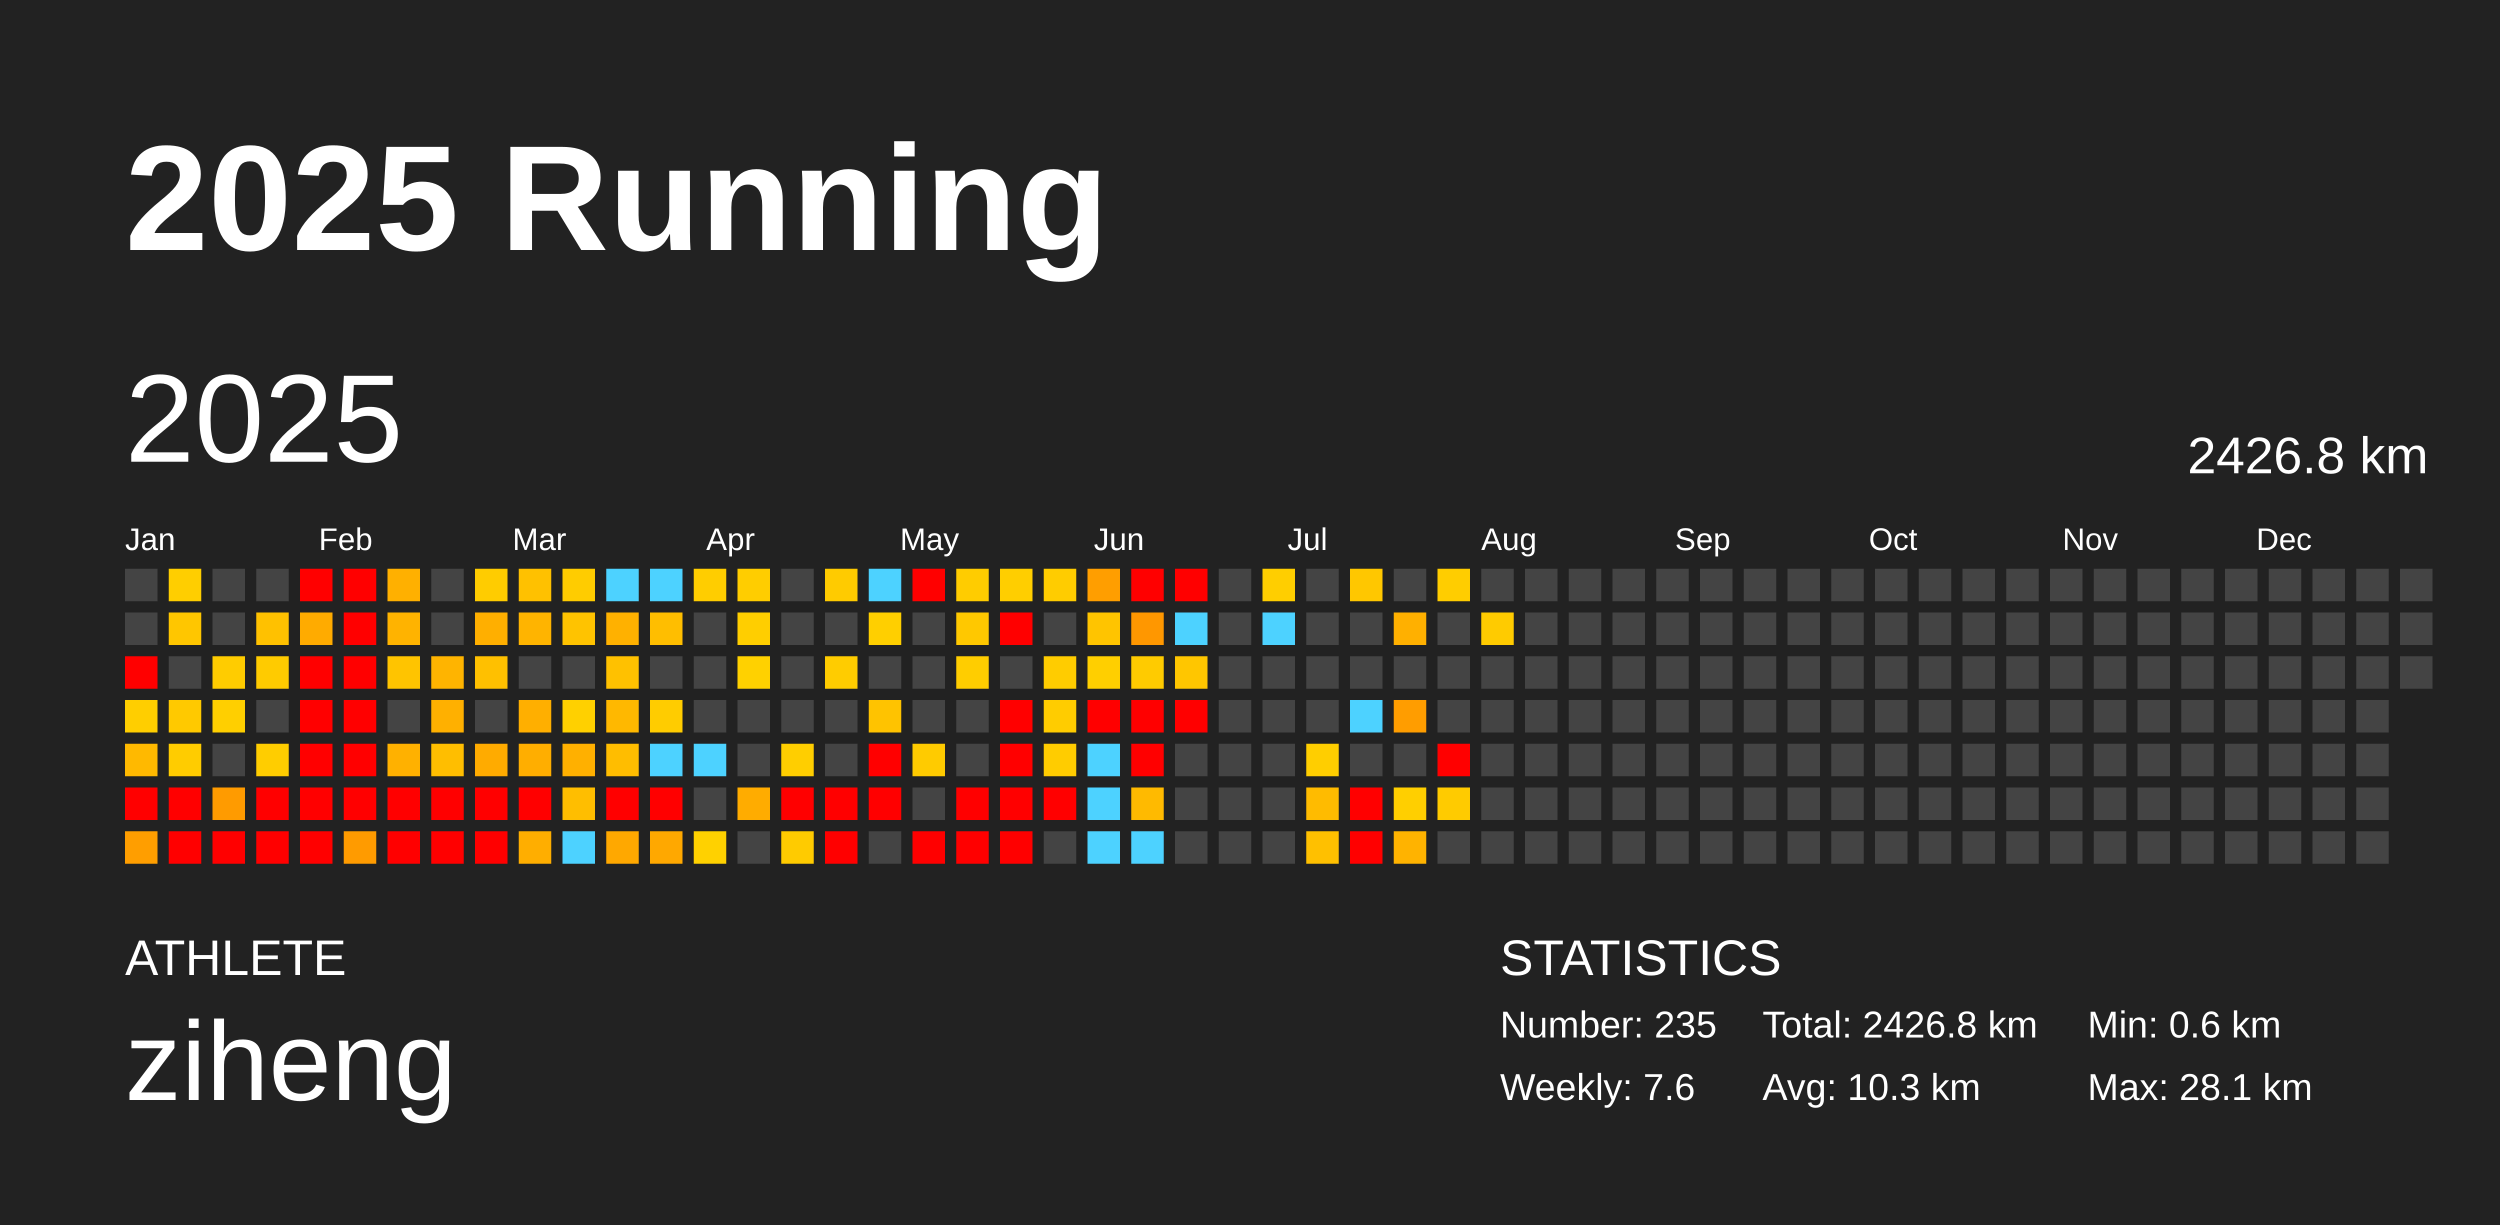
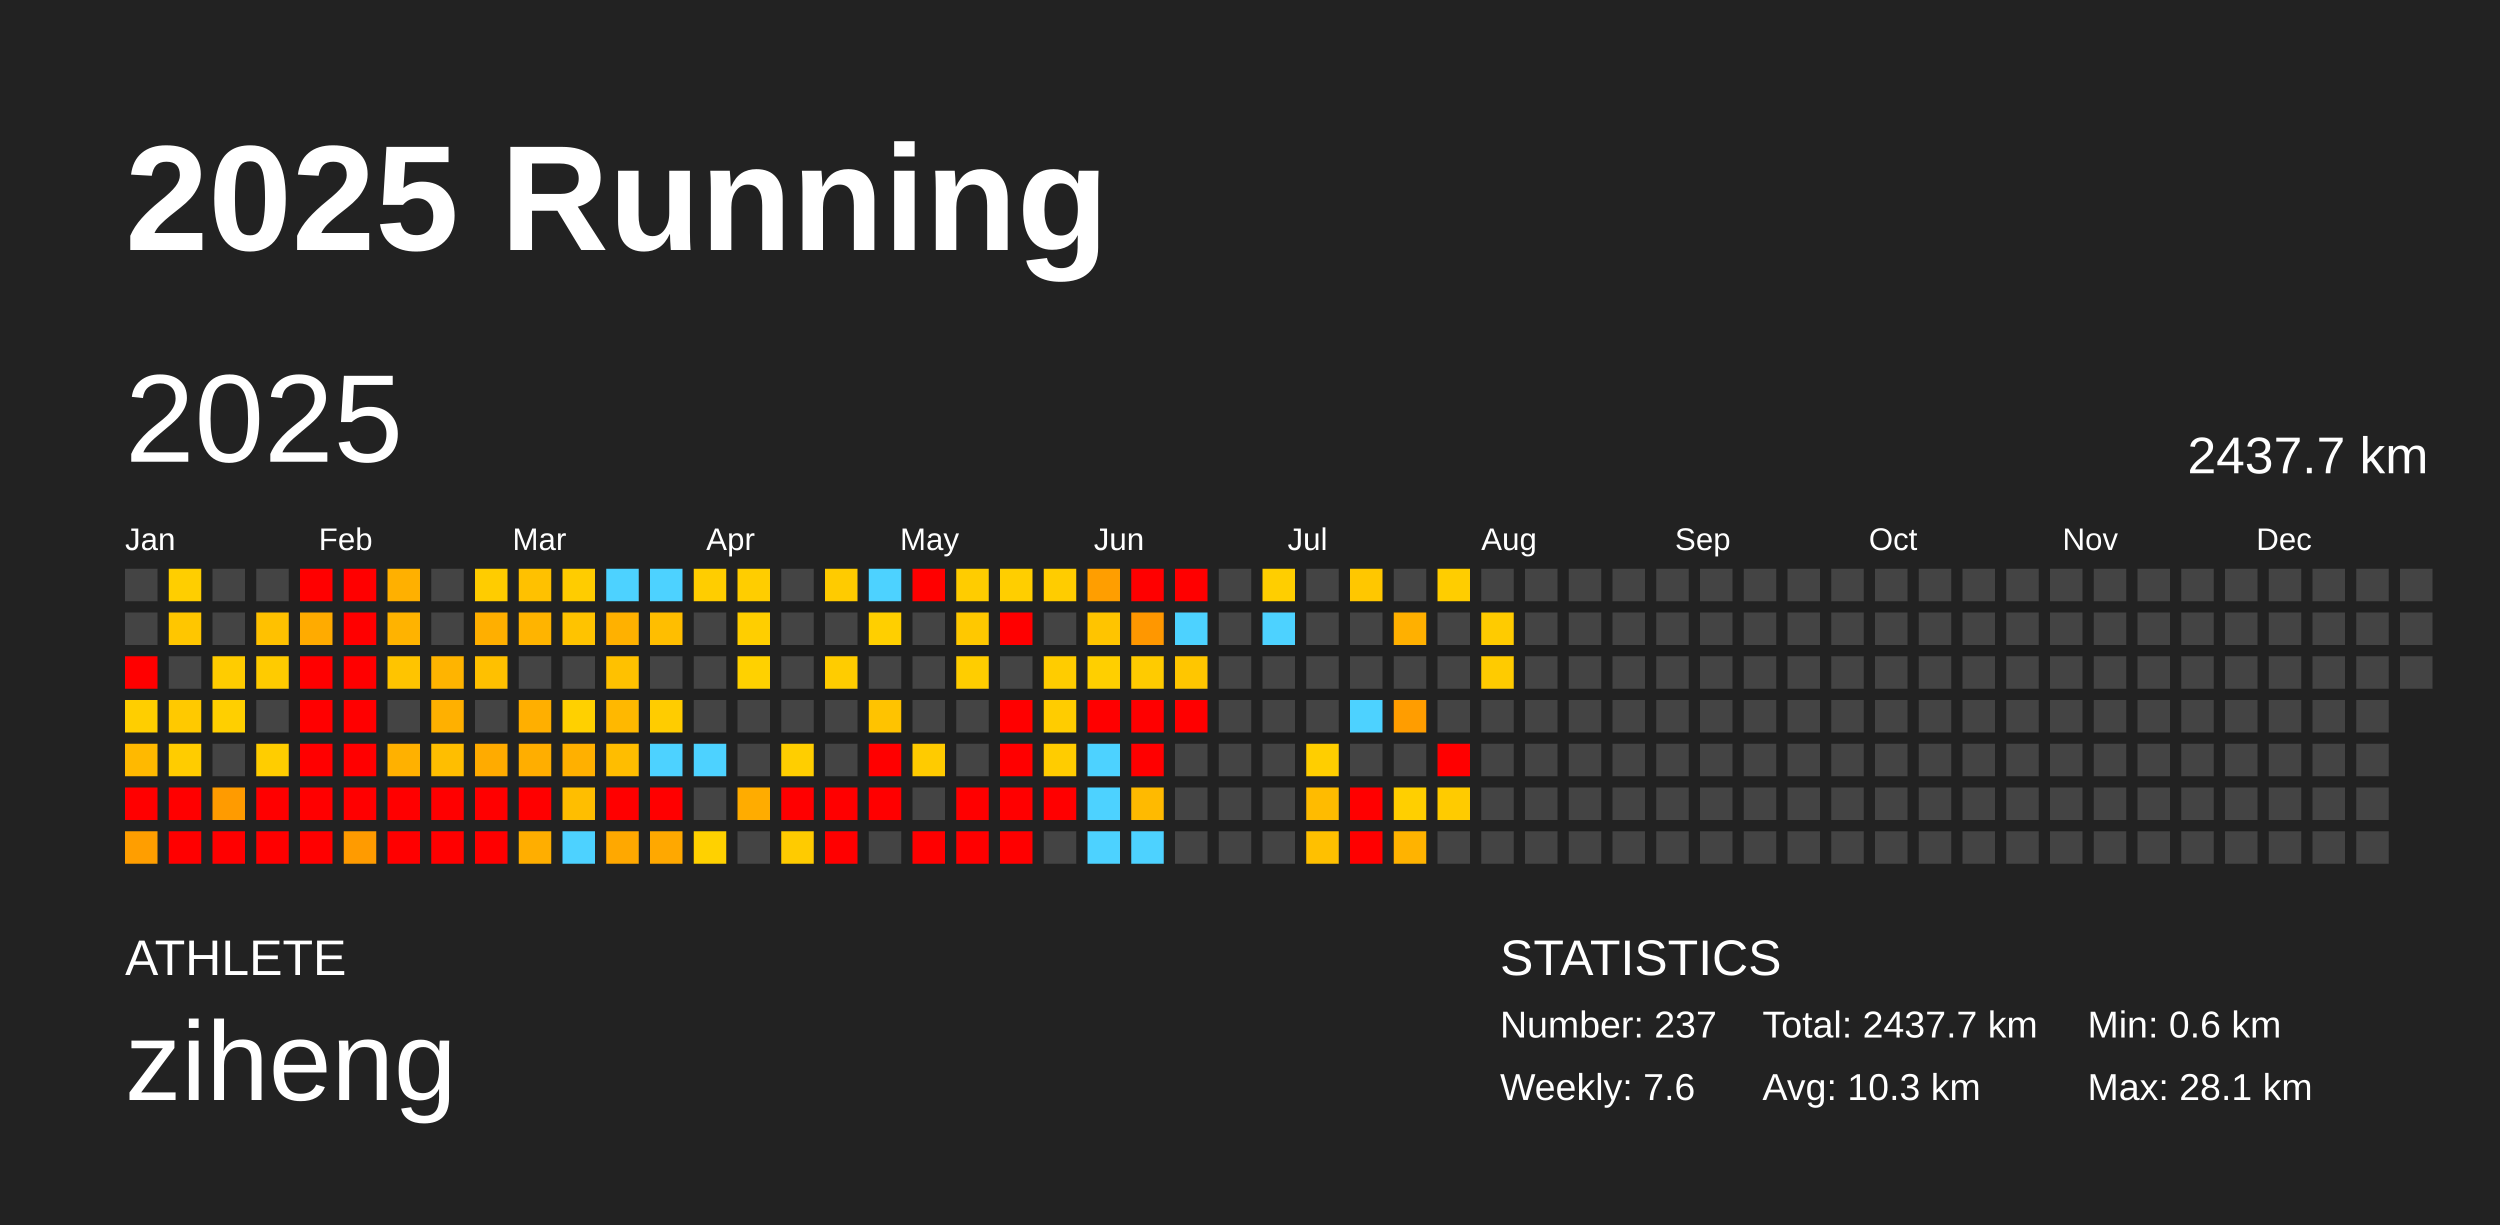
<svg xmlns="http://www.w3.org/2000/svg" baseProfile="full" height="98mm" version="1.1" viewBox="0,0,200,98" width="200mm">
  <defs />
  <rect fill="#222222" height="98" width="200" x="0" y="0" />
  <text fill="#FFFFFF" style="font-size:12px; font-family:Arial; font-weight:bold;" x="10" y="20">2025 Running</text>
  <text fill="#FFFFFF" style="font-size:4px; font-family:Arial" x="10" y="78">ATHLETE</text>
  <text fill="#FFFFFF" style="font-size:9px; font-family:Arial" x="10" y="88">ziheng</text>
  <text fill="#FFFFFF" style="font-size:4px; font-family:Arial" x="120" y="78">STATISTICS</text>
-   <text fill="#FFFFFF" style="font-size:3px; font-family:Arial" x="120" y="83">Number: 235</text>
+   <text fill="#FFFFFF" style="font-size:3px; font-family:Arial" x="120" y="83">Number: 237</text>
  <text fill="#FFFFFF" style="font-size:3px; font-family:Arial" x="120" y="88">Weekly: 7.6</text>
-   <text fill="#FFFFFF" style="font-size:3px; font-family:Arial" x="141" y="83">Total: 2426.8 km</text>
+   <text fill="#FFFFFF" style="font-size:3px; font-family:Arial" x="141" y="83">Total: 2437.7 km</text>
  <text fill="#FFFFFF" style="font-size:3px; font-family:Arial" x="141" y="88">Avg: 10.3 km</text>
  <text fill="#FFFFFF" style="font-size:3px; font-family:Arial" x="167" y="83">Min: 0.6 km</text>
  <text fill="#FFFFFF" style="font-size:3px; font-family:Arial" x="167" y="88">Max: 28.1 km</text>
  <text dominant-baseline="hanging" fill="#FFFFFF" style="font-size:10.0px; font-family:Arial;" x="10" y="30">2025</text>
-   <text dominant-baseline="hanging" fill="#FFFFFF" style="font-size:4.125px; font-family:Arial;" x="175" y="35">2426.8 km</text>
+   <text dominant-baseline="hanging" fill="#FFFFFF" style="font-size:4.125px; font-family:Arial;" x="175" y="35">2437.7 km</text>
  <text fill="#FFFFFF" style="font-size:2.5px; font-family:Arial" x="10.0" y="44">Jan</text>
  <text fill="#FFFFFF" style="font-size:2.5px; font-family:Arial" x="25.5" y="44">Feb</text>
  <text fill="#FFFFFF" style="font-size:2.5px; font-family:Arial" x="41.0" y="44">Mar</text>
  <text fill="#FFFFFF" style="font-size:2.5px; font-family:Arial" x="56.5" y="44">Apr</text>
  <text fill="#FFFFFF" style="font-size:2.5px; font-family:Arial" x="72.0" y="44">May</text>
  <text fill="#FFFFFF" style="font-size:2.5px; font-family:Arial" x="87.5" y="44">Jun</text>
  <text fill="#FFFFFF" style="font-size:2.5px; font-family:Arial" x="103.0" y="44">Jul</text>
  <text fill="#FFFFFF" style="font-size:2.5px; font-family:Arial" x="118.5" y="44">Aug</text>
  <text fill="#FFFFFF" style="font-size:2.5px; font-family:Arial" x="134.0" y="44">Sep</text>
  <text fill="#FFFFFF" style="font-size:2.5px; font-family:Arial" x="149.5" y="44">Oct</text>
  <text fill="#FFFFFF" style="font-size:2.5px; font-family:Arial" x="165.0" y="44">Nov</text>
  <text fill="#FFFFFF" style="font-size:2.5px; font-family:Arial" x="180.5" y="44">Dec</text>
  <rect fill="#444444" height="2.6" width="2.6" x="10.0" y="45.5" />
  <rect fill="#444444" height="2.6" width="2.6" x="10.0" y="49.0" />
  <rect fill="red" height="2.6" width="2.6" x="10.0" y="52.5" />
  <rect fill="#ffce00" height="2.6" width="2.6" x="10.0" y="56.0" />
  <rect fill="#ffb900" height="2.6" width="2.6" x="10.0" y="59.5" />
  <rect fill="red" height="2.6" width="2.6" x="10.0" y="63.0" />
  <rect fill="#ff9e00" height="2.6" width="2.6" x="10.0" y="66.5" />
  <rect fill="#ffce00" height="2.6" width="2.6" x="13.5" y="45.5" />
  <rect fill="#ffc600" height="2.6" width="2.6" x="13.5" y="49.0" />
  <rect fill="#444444" height="2.6" width="2.6" x="13.5" y="52.5" />
  <rect fill="#ffc900" height="2.6" width="2.6" x="13.5" y="56.0" />
  <rect fill="#ffcc00" height="2.6" width="2.6" x="13.5" y="59.5" />
  <rect fill="red" height="2.6" width="2.6" x="13.5" y="63.0" />
  <rect fill="red" height="2.6" width="2.6" x="13.5" y="66.5" />
  <rect fill="#444444" height="2.6" width="2.6" x="17.0" y="45.5" />
  <rect fill="#444444" height="2.6" width="2.6" x="17.0" y="49.0" />
  <rect fill="#ffcc00" height="2.6" width="2.6" x="17.0" y="52.5" />
  <rect fill="#ffcf00" height="2.6" width="2.6" x="17.0" y="56.0" />
  <rect fill="#444444" height="2.6" width="2.6" x="17.0" y="59.5" />
  <rect fill="#ff9b00" height="2.6" width="2.6" x="17.0" y="63.0" />
  <rect fill="red" height="2.6" width="2.6" x="17.0" y="66.5" />
  <rect fill="#444444" height="2.6" width="2.6" x="20.5" y="45.5" />
  <rect fill="#ffc100" height="2.6" width="2.6" x="20.5" y="49.0" />
  <rect fill="#ffcb00" height="2.6" width="2.6" x="20.5" y="52.5" />
  <rect fill="#444444" height="2.6" width="2.6" x="20.5" y="56.0" />
  <rect fill="#ffcd00" height="2.6" width="2.6" x="20.5" y="59.5" />
  <rect fill="red" height="2.6" width="2.6" x="20.5" y="63.0" />
  <rect fill="red" height="2.6" width="2.6" x="20.5" y="66.5" />
  <rect fill="red" height="2.6" width="2.6" x="24.0" y="45.5" />
  <rect fill="#ffab00" height="2.6" width="2.6" x="24.0" y="49.0" />
  <rect fill="red" height="2.6" width="2.6" x="24.0" y="52.5" />
  <rect fill="red" height="2.6" width="2.6" x="24.0" y="56.0" />
  <rect fill="red" height="2.6" width="2.6" x="24.0" y="59.5" />
  <rect fill="red" height="2.6" width="2.6" x="24.0" y="63.0" />
  <rect fill="red" height="2.6" width="2.6" x="24.0" y="66.5" />
  <rect fill="red" height="2.6" width="2.6" x="27.5" y="45.5" />
  <rect fill="red" height="2.6" width="2.6" x="27.5" y="49.0" />
  <rect fill="red" height="2.6" width="2.6" x="27.5" y="52.5" />
  <rect fill="red" height="2.6" width="2.6" x="27.5" y="56.0" />
  <rect fill="red" height="2.6" width="2.6" x="27.5" y="59.5" />
  <rect fill="red" height="2.6" width="2.6" x="27.5" y="63.0" />
  <rect fill="#ff9b00" height="2.6" width="2.6" x="27.5" y="66.5" />
  <rect fill="#ffb000" height="2.6" width="2.6" x="31.0" y="45.5" />
  <rect fill="#ffb300" height="2.6" width="2.6" x="31.0" y="49.0" />
  <rect fill="#ffc400" height="2.6" width="2.6" x="31.0" y="52.5" />
  <rect fill="#444444" height="2.6" width="2.6" x="31.0" y="56.0" />
  <rect fill="#ffb100" height="2.6" width="2.6" x="31.0" y="59.5" />
  <rect fill="red" height="2.6" width="2.6" x="31.0" y="63.0" />
  <rect fill="red" height="2.6" width="2.6" x="31.0" y="66.5" />
  <rect fill="#444444" height="2.6" width="2.6" x="34.5" y="45.5" />
  <rect fill="#444444" height="2.6" width="2.6" x="34.5" y="49.0" />
  <rect fill="#ffb400" height="2.6" width="2.6" x="34.5" y="52.5" />
  <rect fill="#ffb000" height="2.6" width="2.6" x="34.5" y="56.0" />
  <rect fill="#ffbe00" height="2.6" width="2.6" x="34.5" y="59.5" />
  <rect fill="red" height="2.6" width="2.6" x="34.5" y="63.0" />
  <rect fill="red" height="2.6" width="2.6" x="34.5" y="66.5" />
  <rect fill="#ffcc00" height="2.6" width="2.6" x="38.0" y="45.5" />
  <rect fill="#ffaf00" height="2.6" width="2.6" x="38.0" y="49.0" />
  <rect fill="#ffc000" height="2.6" width="2.6" x="38.0" y="52.5" />
  <rect fill="#444444" height="2.6" width="2.6" x="38.0" y="56.0" />
  <rect fill="#ffab00" height="2.6" width="2.6" x="38.0" y="59.5" />
  <rect fill="red" height="2.6" width="2.6" x="38.0" y="63.0" />
  <rect fill="red" height="2.6" width="2.6" x="38.0" y="66.5" />
  <rect fill="#ffc100" height="2.6" width="2.6" x="41.5" y="45.5" />
  <rect fill="#ffb400" height="2.6" width="2.6" x="41.5" y="49.0" />
  <rect fill="#444444" height="2.6" width="2.6" x="41.5" y="52.5" />
  <rect fill="#ffaf00" height="2.6" width="2.6" x="41.5" y="56.0" />
  <rect fill="#ffae00" height="2.6" width="2.6" x="41.5" y="59.5" />
  <rect fill="red" height="2.6" width="2.6" x="41.5" y="63.0" />
  <rect fill="#ffae00" height="2.6" width="2.6" x="41.5" y="66.5" />
  <rect fill="#ffcc00" height="2.6" width="2.6" x="45.0" y="45.5" />
  <rect fill="#ffc300" height="2.6" width="2.6" x="45.0" y="49.0" />
  <rect fill="#444444" height="2.6" width="2.6" x="45.0" y="52.5" />
  <rect fill="#ffd000" height="2.6" width="2.6" x="45.0" y="56.0" />
  <rect fill="#ffb000" height="2.6" width="2.6" x="45.0" y="59.5" />
  <rect fill="#ffbe00" height="2.6" width="2.6" x="45.0" y="63.0" />
  <rect fill="#4dd2ff" height="2.6" width="2.6" x="45.0" y="66.5" />
  <rect fill="#4dd2ff" height="2.6" width="2.6" x="48.5" y="45.5" />
  <rect fill="#ffb100" height="2.6" width="2.6" x="48.5" y="49.0" />
  <rect fill="#ffc100" height="2.6" width="2.6" x="48.5" y="52.5" />
  <rect fill="#ffb800" height="2.6" width="2.6" x="48.5" y="56.0" />
  <rect fill="#ffbd00" height="2.6" width="2.6" x="48.5" y="59.5" />
  <rect fill="red" height="2.6" width="2.6" x="48.5" y="63.0" />
  <rect fill="#ffa800" height="2.6" width="2.6" x="48.5" y="66.5" />
  <rect fill="#4dd2ff" height="2.6" width="2.6" x="52.0" y="45.5" />
  <rect fill="#ffbe00" height="2.6" width="2.6" x="52.0" y="49.0" />
  <rect fill="#444444" height="2.6" width="2.6" x="52.0" y="52.5" />
  <rect fill="#ffcc00" height="2.6" width="2.6" x="52.0" y="56.0" />
  <rect fill="#4dd2ff" height="2.6" width="2.6" x="52.0" y="59.5" />
  <rect fill="red" height="2.6" width="2.6" x="52.0" y="63.0" />
  <rect fill="#ffa800" height="2.6" width="2.6" x="52.0" y="66.5" />
  <rect fill="#ffcd00" height="2.6" width="2.6" x="55.5" y="45.5" />
  <rect fill="#444444" height="2.6" width="2.6" x="55.5" y="49.0" />
  <rect fill="#444444" height="2.6" width="2.6" x="55.5" y="52.5" />
  <rect fill="#444444" height="2.6" width="2.6" x="55.5" y="56.0" />
  <rect fill="#4dd2ff" height="2.6" width="2.6" x="55.5" y="59.5" />
  <rect fill="#444444" height="2.6" width="2.6" x="55.5" y="63.0" />
  <rect fill="#ffd100" height="2.6" width="2.6" x="55.5" y="66.5" />
  <rect fill="#ffcd00" height="2.6" width="2.6" x="59.0" y="45.5" />
  <rect fill="#ffce00" height="2.6" width="2.6" x="59.0" y="49.0" />
  <rect fill="#ffd100" height="2.6" width="2.6" x="59.0" y="52.5" />
  <rect fill="#444444" height="2.6" width="2.6" x="59.0" y="56.0" />
  <rect fill="#444444" height="2.6" width="2.6" x="59.0" y="59.5" />
  <rect fill="#ffac00" height="2.6" width="2.6" x="59.0" y="63.0" />
  <rect fill="#444444" height="2.6" width="2.6" x="59.0" y="66.5" />
  <rect fill="#444444" height="2.6" width="2.6" x="62.5" y="45.5" />
  <rect fill="#444444" height="2.6" width="2.6" x="62.5" y="49.0" />
  <rect fill="#444444" height="2.6" width="2.6" x="62.5" y="52.5" />
  <rect fill="#444444" height="2.6" width="2.6" x="62.5" y="56.0" />
  <rect fill="#ffce00" height="2.6" width="2.6" x="62.5" y="59.5" />
  <rect fill="red" height="2.6" width="2.6" x="62.5" y="63.0" />
  <rect fill="#ffcb00" height="2.6" width="2.6" x="62.5" y="66.5" />
  <rect fill="#ffcb00" height="2.6" width="2.6" x="66.0" y="45.5" />
  <rect fill="#444444" height="2.6" width="2.6" x="66.0" y="49.0" />
  <rect fill="#ffcc00" height="2.6" width="2.6" x="66.0" y="52.5" />
  <rect fill="#444444" height="2.6" width="2.6" x="66.0" y="56.0" />
  <rect fill="#444444" height="2.6" width="2.6" x="66.0" y="59.5" />
  <rect fill="red" height="2.6" width="2.6" x="66.0" y="63.0" />
  <rect fill="red" height="2.6" width="2.6" x="66.0" y="66.5" />
  <rect fill="#4dd2ff" height="2.6" width="2.6" x="69.5" y="45.5" />
  <rect fill="#ffcf00" height="2.6" width="2.6" x="69.5" y="49.0" />
  <rect fill="#444444" height="2.6" width="2.6" x="69.5" y="52.5" />
  <rect fill="#ffc300" height="2.6" width="2.6" x="69.5" y="56.0" />
  <rect fill="red" height="2.6" width="2.6" x="69.5" y="59.5" />
  <rect fill="red" height="2.6" width="2.6" x="69.5" y="63.0" />
  <rect fill="#444444" height="2.6" width="2.6" x="69.5" y="66.5" />
  <rect fill="red" height="2.6" width="2.6" x="73.0" y="45.5" />
  <rect fill="#444444" height="2.6" width="2.6" x="73.0" y="49.0" />
  <rect fill="#444444" height="2.6" width="2.6" x="73.0" y="52.5" />
  <rect fill="#444444" height="2.6" width="2.6" x="73.0" y="56.0" />
  <rect fill="#ffcb00" height="2.6" width="2.6" x="73.0" y="59.5" />
  <rect fill="#444444" height="2.6" width="2.6" x="73.0" y="63.0" />
  <rect fill="red" height="2.6" width="2.6" x="73.0" y="66.5" />
  <rect fill="#ffcc00" height="2.6" width="2.6" x="76.5" y="45.5" />
  <rect fill="#ffc800" height="2.6" width="2.6" x="76.5" y="49.0" />
  <rect fill="#ffcd00" height="2.6" width="2.6" x="76.5" y="52.5" />
  <rect fill="#444444" height="2.6" width="2.6" x="76.5" y="56.0" />
  <rect fill="#444444" height="2.6" width="2.6" x="76.5" y="59.5" />
  <rect fill="red" height="2.6" width="2.6" x="76.5" y="63.0" />
  <rect fill="red" height="2.6" width="2.6" x="76.5" y="66.5" />
  <rect fill="#ffce00" height="2.6" width="2.6" x="80.0" y="45.5" />
  <rect fill="red" height="2.6" width="2.6" x="80.0" y="49.0" />
  <rect fill="#444444" height="2.6" width="2.6" x="80.0" y="52.5" />
  <rect fill="red" height="2.6" width="2.6" x="80.0" y="56.0" />
  <rect fill="red" height="2.6" width="2.6" x="80.0" y="59.5" />
  <rect fill="red" height="2.6" width="2.6" x="80.0" y="63.0" />
  <rect fill="red" height="2.6" width="2.6" x="80.0" y="66.5" />
  <rect fill="#ffcc00" height="2.6" width="2.6" x="83.5" y="45.5" />
  <rect fill="#444444" height="2.6" width="2.6" x="83.5" y="49.0" />
  <rect fill="#ffcc00" height="2.6" width="2.6" x="83.5" y="52.5" />
  <rect fill="#ffcc00" height="2.6" width="2.6" x="83.5" y="56.0" />
  <rect fill="#ffcc00" height="2.6" width="2.6" x="83.5" y="59.5" />
  <rect fill="red" height="2.6" width="2.6" x="83.5" y="63.0" />
  <rect fill="#444444" height="2.6" width="2.6" x="83.5" y="66.5" />
  <rect fill="#ff9e00" height="2.6" width="2.6" x="87.0" y="45.5" />
  <rect fill="#ffc400" height="2.6" width="2.6" x="87.0" y="49.0" />
  <rect fill="#ffcf00" height="2.6" width="2.6" x="87.0" y="52.5" />
  <rect fill="red" height="2.6" width="2.6" x="87.0" y="56.0" />
  <rect fill="#4dd2ff" height="2.6" width="2.6" x="87.0" y="59.5" />
  <rect fill="#4dd2ff" height="2.6" width="2.6" x="87.0" y="63.0" />
  <rect fill="#4dd2ff" height="2.6" width="2.6" x="87.0" y="66.5" />
  <rect fill="red" height="2.6" width="2.6" x="90.5" y="45.5" />
  <rect fill="#ff9700" height="2.6" width="2.6" x="90.5" y="49.0" />
  <rect fill="#ffcb00" height="2.6" width="2.6" x="90.5" y="52.5" />
  <rect fill="red" height="2.6" width="2.6" x="90.5" y="56.0" />
  <rect fill="red" height="2.6" width="2.6" x="90.5" y="59.5" />
  <rect fill="#ffba00" height="2.6" width="2.6" x="90.5" y="63.0" />
  <rect fill="#4dd2ff" height="2.6" width="2.6" x="90.5" y="66.5" />
  <rect fill="red" height="2.6" width="2.6" x="94.0" y="45.5" />
  <rect fill="#4dd2ff" height="2.6" width="2.6" x="94.0" y="49.0" />
  <rect fill="#ffc600" height="2.6" width="2.6" x="94.0" y="52.5" />
  <rect fill="red" height="2.6" width="2.6" x="94.0" y="56.0" />
  <rect fill="#444444" height="2.6" width="2.6" x="94.0" y="59.5" />
  <rect fill="#444444" height="2.6" width="2.6" x="94.0" y="63.0" />
  <rect fill="#444444" height="2.6" width="2.6" x="94.0" y="66.5" />
  <rect fill="#444444" height="2.6" width="2.6" x="97.5" y="45.5" />
  <rect fill="#444444" height="2.6" width="2.6" x="97.5" y="49.0" />
  <rect fill="#444444" height="2.6" width="2.6" x="97.5" y="52.5" />
  <rect fill="#444444" height="2.6" width="2.6" x="97.5" y="56.0" />
  <rect fill="#444444" height="2.6" width="2.6" x="97.5" y="59.5" />
  <rect fill="#444444" height="2.6" width="2.6" x="97.5" y="63.0" />
  <rect fill="#444444" height="2.6" width="2.6" x="97.5" y="66.5" />
  <rect fill="#ffce00" height="2.6" width="2.6" x="101.0" y="45.5" />
  <rect fill="#4dd2ff" height="2.6" width="2.6" x="101.0" y="49.0" />
  <rect fill="#444444" height="2.6" width="2.6" x="101.0" y="52.5" />
  <rect fill="#444444" height="2.6" width="2.6" x="101.0" y="56.0" />
  <rect fill="#444444" height="2.6" width="2.6" x="101.0" y="59.5" />
  <rect fill="#444444" height="2.6" width="2.6" x="101.0" y="63.0" />
  <rect fill="#444444" height="2.6" width="2.6" x="101.0" y="66.5" />
  <rect fill="#444444" height="2.6" width="2.6" x="104.5" y="45.5" />
  <rect fill="#444444" height="2.6" width="2.6" x="104.5" y="49.0" />
  <rect fill="#444444" height="2.6" width="2.6" x="104.5" y="52.5" />
  <rect fill="#444444" height="2.6" width="2.6" x="104.5" y="56.0" />
  <rect fill="#ffce00" height="2.6" width="2.6" x="104.5" y="59.5" />
  <rect fill="#ffbb00" height="2.6" width="2.6" x="104.5" y="63.0" />
  <rect fill="#ffc000" height="2.6" width="2.6" x="104.5" y="66.5" />
  <rect fill="#ffc700" height="2.6" width="2.6" x="108.0" y="45.5" />
  <rect fill="#444444" height="2.6" width="2.6" x="108.0" y="49.0" />
  <rect fill="#444444" height="2.6" width="2.6" x="108.0" y="52.5" />
  <rect fill="#4dd2ff" height="2.6" width="2.6" x="108.0" y="56.0" />
  <rect fill="#444444" height="2.6" width="2.6" x="108.0" y="59.5" />
  <rect fill="red" height="2.6" width="2.6" x="108.0" y="63.0" />
  <rect fill="red" height="2.6" width="2.6" x="108.0" y="66.5" />
  <rect fill="#444444" height="2.6" width="2.6" x="111.5" y="45.5" />
  <rect fill="#ffb000" height="2.6" width="2.6" x="111.5" y="49.0" />
  <rect fill="#444444" height="2.6" width="2.6" x="111.5" y="52.5" />
  <rect fill="#ff9d00" height="2.6" width="2.6" x="111.5" y="56.0" />
  <rect fill="#444444" height="2.6" width="2.6" x="111.5" y="59.5" />
  <rect fill="#ffcf00" height="2.6" width="2.6" x="111.5" y="63.0" />
  <rect fill="#ffb300" height="2.6" width="2.6" x="111.5" y="66.5" />
  <rect fill="#ffcd00" height="2.6" width="2.6" x="115.0" y="45.5" />
  <rect fill="#444444" height="2.6" width="2.6" x="115.0" y="49.0" />
  <rect fill="#444444" height="2.6" width="2.6" x="115.0" y="52.5" />
  <rect fill="#444444" height="2.6" width="2.6" x="115.0" y="56.0" />
  <rect fill="red" height="2.6" width="2.6" x="115.0" y="59.5" />
  <rect fill="#ffcb00" height="2.6" width="2.6" x="115.0" y="63.0" />
  <rect fill="#444444" height="2.6" width="2.6" x="115.0" y="66.5" />
  <rect fill="#444444" height="2.6" width="2.6" x="118.5" y="45.5" />
  <rect fill="#ffcb00" height="2.6" width="2.6" x="118.5" y="49.0" />
-   <rect fill="#444444" height="2.6" width="2.6" x="118.5" y="52.5" />
+   <rect fill="#ffcb00" height="2.6" width="2.6" x="118.5" y="52.5" />
  <rect fill="#444444" height="2.6" width="2.6" x="118.5" y="56.0" />
  <rect fill="#444444" height="2.6" width="2.6" x="118.5" y="59.5" />
  <rect fill="#444444" height="2.6" width="2.6" x="118.5" y="63.0" />
  <rect fill="#444444" height="2.6" width="2.6" x="118.5" y="66.5" />
  <rect fill="#444444" height="2.6" width="2.6" x="122.0" y="45.5" />
  <rect fill="#444444" height="2.6" width="2.6" x="122.0" y="49.0" />
  <rect fill="#444444" height="2.6" width="2.6" x="122.0" y="52.5" />
  <rect fill="#444444" height="2.6" width="2.6" x="122.0" y="56.0" />
  <rect fill="#444444" height="2.6" width="2.6" x="122.0" y="59.5" />
  <rect fill="#444444" height="2.6" width="2.6" x="122.0" y="63.0" />
  <rect fill="#444444" height="2.6" width="2.6" x="122.0" y="66.5" />
  <rect fill="#444444" height="2.6" width="2.6" x="125.5" y="45.5" />
  <rect fill="#444444" height="2.6" width="2.6" x="125.5" y="49.0" />
  <rect fill="#444444" height="2.6" width="2.6" x="125.5" y="52.5" />
  <rect fill="#444444" height="2.6" width="2.6" x="125.5" y="56.0" />
  <rect fill="#444444" height="2.6" width="2.6" x="125.5" y="59.5" />
  <rect fill="#444444" height="2.6" width="2.6" x="125.5" y="63.0" />
  <rect fill="#444444" height="2.6" width="2.6" x="125.5" y="66.5" />
  <rect fill="#444444" height="2.6" width="2.6" x="129.0" y="45.5" />
  <rect fill="#444444" height="2.6" width="2.6" x="129.0" y="49.0" />
  <rect fill="#444444" height="2.6" width="2.6" x="129.0" y="52.5" />
  <rect fill="#444444" height="2.6" width="2.6" x="129.0" y="56.0" />
  <rect fill="#444444" height="2.6" width="2.6" x="129.0" y="59.5" />
  <rect fill="#444444" height="2.6" width="2.6" x="129.0" y="63.0" />
  <rect fill="#444444" height="2.6" width="2.6" x="129.0" y="66.5" />
  <rect fill="#444444" height="2.6" width="2.6" x="132.5" y="45.5" />
  <rect fill="#444444" height="2.6" width="2.6" x="132.5" y="49.0" />
  <rect fill="#444444" height="2.6" width="2.6" x="132.5" y="52.5" />
  <rect fill="#444444" height="2.6" width="2.6" x="132.5" y="56.0" />
  <rect fill="#444444" height="2.6" width="2.6" x="132.5" y="59.5" />
  <rect fill="#444444" height="2.6" width="2.6" x="132.5" y="63.0" />
  <rect fill="#444444" height="2.6" width="2.6" x="132.5" y="66.5" />
  <rect fill="#444444" height="2.6" width="2.6" x="136.0" y="45.5" />
  <rect fill="#444444" height="2.6" width="2.6" x="136.0" y="49.0" />
  <rect fill="#444444" height="2.6" width="2.6" x="136.0" y="52.5" />
  <rect fill="#444444" height="2.6" width="2.6" x="136.0" y="56.0" />
  <rect fill="#444444" height="2.6" width="2.6" x="136.0" y="59.5" />
  <rect fill="#444444" height="2.6" width="2.6" x="136.0" y="63.0" />
  <rect fill="#444444" height="2.6" width="2.6" x="136.0" y="66.5" />
  <rect fill="#444444" height="2.6" width="2.6" x="139.5" y="45.5" />
  <rect fill="#444444" height="2.6" width="2.6" x="139.5" y="49.0" />
  <rect fill="#444444" height="2.6" width="2.6" x="139.5" y="52.5" />
  <rect fill="#444444" height="2.6" width="2.6" x="139.5" y="56.0" />
  <rect fill="#444444" height="2.6" width="2.6" x="139.5" y="59.5" />
  <rect fill="#444444" height="2.6" width="2.6" x="139.5" y="63.0" />
  <rect fill="#444444" height="2.6" width="2.6" x="139.5" y="66.5" />
  <rect fill="#444444" height="2.6" width="2.6" x="143.0" y="45.5" />
  <rect fill="#444444" height="2.6" width="2.6" x="143.0" y="49.0" />
  <rect fill="#444444" height="2.6" width="2.6" x="143.0" y="52.5" />
  <rect fill="#444444" height="2.6" width="2.6" x="143.0" y="56.0" />
  <rect fill="#444444" height="2.6" width="2.6" x="143.0" y="59.5" />
  <rect fill="#444444" height="2.6" width="2.6" x="143.0" y="63.0" />
  <rect fill="#444444" height="2.6" width="2.6" x="143.0" y="66.5" />
  <rect fill="#444444" height="2.6" width="2.6" x="146.5" y="45.5" />
  <rect fill="#444444" height="2.6" width="2.6" x="146.5" y="49.0" />
  <rect fill="#444444" height="2.6" width="2.6" x="146.5" y="52.5" />
  <rect fill="#444444" height="2.6" width="2.6" x="146.5" y="56.0" />
  <rect fill="#444444" height="2.6" width="2.6" x="146.5" y="59.5" />
  <rect fill="#444444" height="2.6" width="2.6" x="146.5" y="63.0" />
  <rect fill="#444444" height="2.6" width="2.6" x="146.5" y="66.5" />
  <rect fill="#444444" height="2.6" width="2.6" x="150.0" y="45.5" />
  <rect fill="#444444" height="2.6" width="2.6" x="150.0" y="49.0" />
  <rect fill="#444444" height="2.6" width="2.6" x="150.0" y="52.5" />
  <rect fill="#444444" height="2.6" width="2.6" x="150.0" y="56.0" />
  <rect fill="#444444" height="2.6" width="2.6" x="150.0" y="59.5" />
  <rect fill="#444444" height="2.6" width="2.6" x="150.0" y="63.0" />
  <rect fill="#444444" height="2.6" width="2.6" x="150.0" y="66.5" />
  <rect fill="#444444" height="2.6" width="2.6" x="153.5" y="45.5" />
  <rect fill="#444444" height="2.6" width="2.6" x="153.5" y="49.0" />
  <rect fill="#444444" height="2.6" width="2.6" x="153.5" y="52.5" />
  <rect fill="#444444" height="2.6" width="2.6" x="153.5" y="56.0" />
  <rect fill="#444444" height="2.6" width="2.6" x="153.5" y="59.5" />
  <rect fill="#444444" height="2.6" width="2.6" x="153.5" y="63.0" />
  <rect fill="#444444" height="2.6" width="2.6" x="153.5" y="66.5" />
  <rect fill="#444444" height="2.6" width="2.6" x="157.0" y="45.5" />
  <rect fill="#444444" height="2.6" width="2.6" x="157.0" y="49.0" />
  <rect fill="#444444" height="2.6" width="2.6" x="157.0" y="52.5" />
  <rect fill="#444444" height="2.6" width="2.6" x="157.0" y="56.0" />
  <rect fill="#444444" height="2.6" width="2.6" x="157.0" y="59.5" />
  <rect fill="#444444" height="2.6" width="2.6" x="157.0" y="63.0" />
  <rect fill="#444444" height="2.6" width="2.6" x="157.0" y="66.5" />
  <rect fill="#444444" height="2.6" width="2.6" x="160.5" y="45.5" />
  <rect fill="#444444" height="2.6" width="2.6" x="160.5" y="49.0" />
  <rect fill="#444444" height="2.6" width="2.6" x="160.5" y="52.5" />
  <rect fill="#444444" height="2.6" width="2.6" x="160.5" y="56.0" />
  <rect fill="#444444" height="2.6" width="2.6" x="160.5" y="59.5" />
  <rect fill="#444444" height="2.6" width="2.6" x="160.5" y="63.0" />
  <rect fill="#444444" height="2.6" width="2.6" x="160.5" y="66.5" />
  <rect fill="#444444" height="2.6" width="2.6" x="164.0" y="45.5" />
  <rect fill="#444444" height="2.6" width="2.6" x="164.0" y="49.0" />
  <rect fill="#444444" height="2.6" width="2.6" x="164.0" y="52.5" />
  <rect fill="#444444" height="2.6" width="2.6" x="164.0" y="56.0" />
  <rect fill="#444444" height="2.6" width="2.6" x="164.0" y="59.5" />
  <rect fill="#444444" height="2.6" width="2.6" x="164.0" y="63.0" />
  <rect fill="#444444" height="2.6" width="2.6" x="164.0" y="66.5" />
  <rect fill="#444444" height="2.6" width="2.6" x="167.5" y="45.5" />
  <rect fill="#444444" height="2.6" width="2.6" x="167.5" y="49.0" />
  <rect fill="#444444" height="2.6" width="2.6" x="167.5" y="52.5" />
  <rect fill="#444444" height="2.6" width="2.6" x="167.5" y="56.0" />
  <rect fill="#444444" height="2.6" width="2.6" x="167.5" y="59.5" />
  <rect fill="#444444" height="2.6" width="2.6" x="167.5" y="63.0" />
  <rect fill="#444444" height="2.6" width="2.6" x="167.5" y="66.5" />
  <rect fill="#444444" height="2.6" width="2.6" x="171.0" y="45.5" />
  <rect fill="#444444" height="2.6" width="2.6" x="171.0" y="49.0" />
  <rect fill="#444444" height="2.6" width="2.6" x="171.0" y="52.5" />
  <rect fill="#444444" height="2.6" width="2.6" x="171.0" y="56.0" />
  <rect fill="#444444" height="2.6" width="2.6" x="171.0" y="59.5" />
  <rect fill="#444444" height="2.6" width="2.6" x="171.0" y="63.0" />
  <rect fill="#444444" height="2.6" width="2.6" x="171.0" y="66.5" />
  <rect fill="#444444" height="2.6" width="2.6" x="174.5" y="45.5" />
  <rect fill="#444444" height="2.6" width="2.6" x="174.5" y="49.0" />
  <rect fill="#444444" height="2.6" width="2.6" x="174.5" y="52.5" />
  <rect fill="#444444" height="2.6" width="2.6" x="174.5" y="56.0" />
  <rect fill="#444444" height="2.6" width="2.6" x="174.5" y="59.5" />
  <rect fill="#444444" height="2.6" width="2.6" x="174.5" y="63.0" />
  <rect fill="#444444" height="2.6" width="2.6" x="174.5" y="66.5" />
  <rect fill="#444444" height="2.6" width="2.6" x="178.0" y="45.5" />
  <rect fill="#444444" height="2.6" width="2.6" x="178.0" y="49.0" />
  <rect fill="#444444" height="2.6" width="2.6" x="178.0" y="52.5" />
  <rect fill="#444444" height="2.6" width="2.6" x="178.0" y="56.0" />
  <rect fill="#444444" height="2.6" width="2.6" x="178.0" y="59.5" />
  <rect fill="#444444" height="2.6" width="2.6" x="178.0" y="63.0" />
  <rect fill="#444444" height="2.6" width="2.6" x="178.0" y="66.5" />
  <rect fill="#444444" height="2.6" width="2.6" x="181.5" y="45.5" />
  <rect fill="#444444" height="2.6" width="2.6" x="181.5" y="49.0" />
  <rect fill="#444444" height="2.6" width="2.6" x="181.5" y="52.5" />
  <rect fill="#444444" height="2.6" width="2.6" x="181.5" y="56.0" />
  <rect fill="#444444" height="2.6" width="2.6" x="181.5" y="59.5" />
  <rect fill="#444444" height="2.6" width="2.6" x="181.5" y="63.0" />
  <rect fill="#444444" height="2.6" width="2.6" x="181.5" y="66.5" />
  <rect fill="#444444" height="2.6" width="2.6" x="185.0" y="45.5" />
  <rect fill="#444444" height="2.6" width="2.6" x="185.0" y="49.0" />
  <rect fill="#444444" height="2.6" width="2.6" x="185.0" y="52.5" />
  <rect fill="#444444" height="2.6" width="2.6" x="185.0" y="56.0" />
  <rect fill="#444444" height="2.6" width="2.6" x="185.0" y="59.5" />
  <rect fill="#444444" height="2.6" width="2.6" x="185.0" y="63.0" />
  <rect fill="#444444" height="2.6" width="2.6" x="185.0" y="66.5" />
  <rect fill="#444444" height="2.6" width="2.6" x="188.5" y="45.5" />
  <rect fill="#444444" height="2.6" width="2.6" x="188.5" y="49.0" />
  <rect fill="#444444" height="2.6" width="2.6" x="188.5" y="52.5" />
  <rect fill="#444444" height="2.6" width="2.6" x="188.5" y="56.0" />
  <rect fill="#444444" height="2.6" width="2.6" x="188.5" y="59.5" />
  <rect fill="#444444" height="2.6" width="2.6" x="188.5" y="63.0" />
  <rect fill="#444444" height="2.6" width="2.6" x="188.5" y="66.5" />
  <rect fill="#444444" height="2.6" width="2.6" x="192.0" y="45.5" />
  <rect fill="#444444" height="2.6" width="2.6" x="192.0" y="49.0" />
  <rect fill="#444444" height="2.6" width="2.6" x="192.0" y="52.5" />
</svg>
